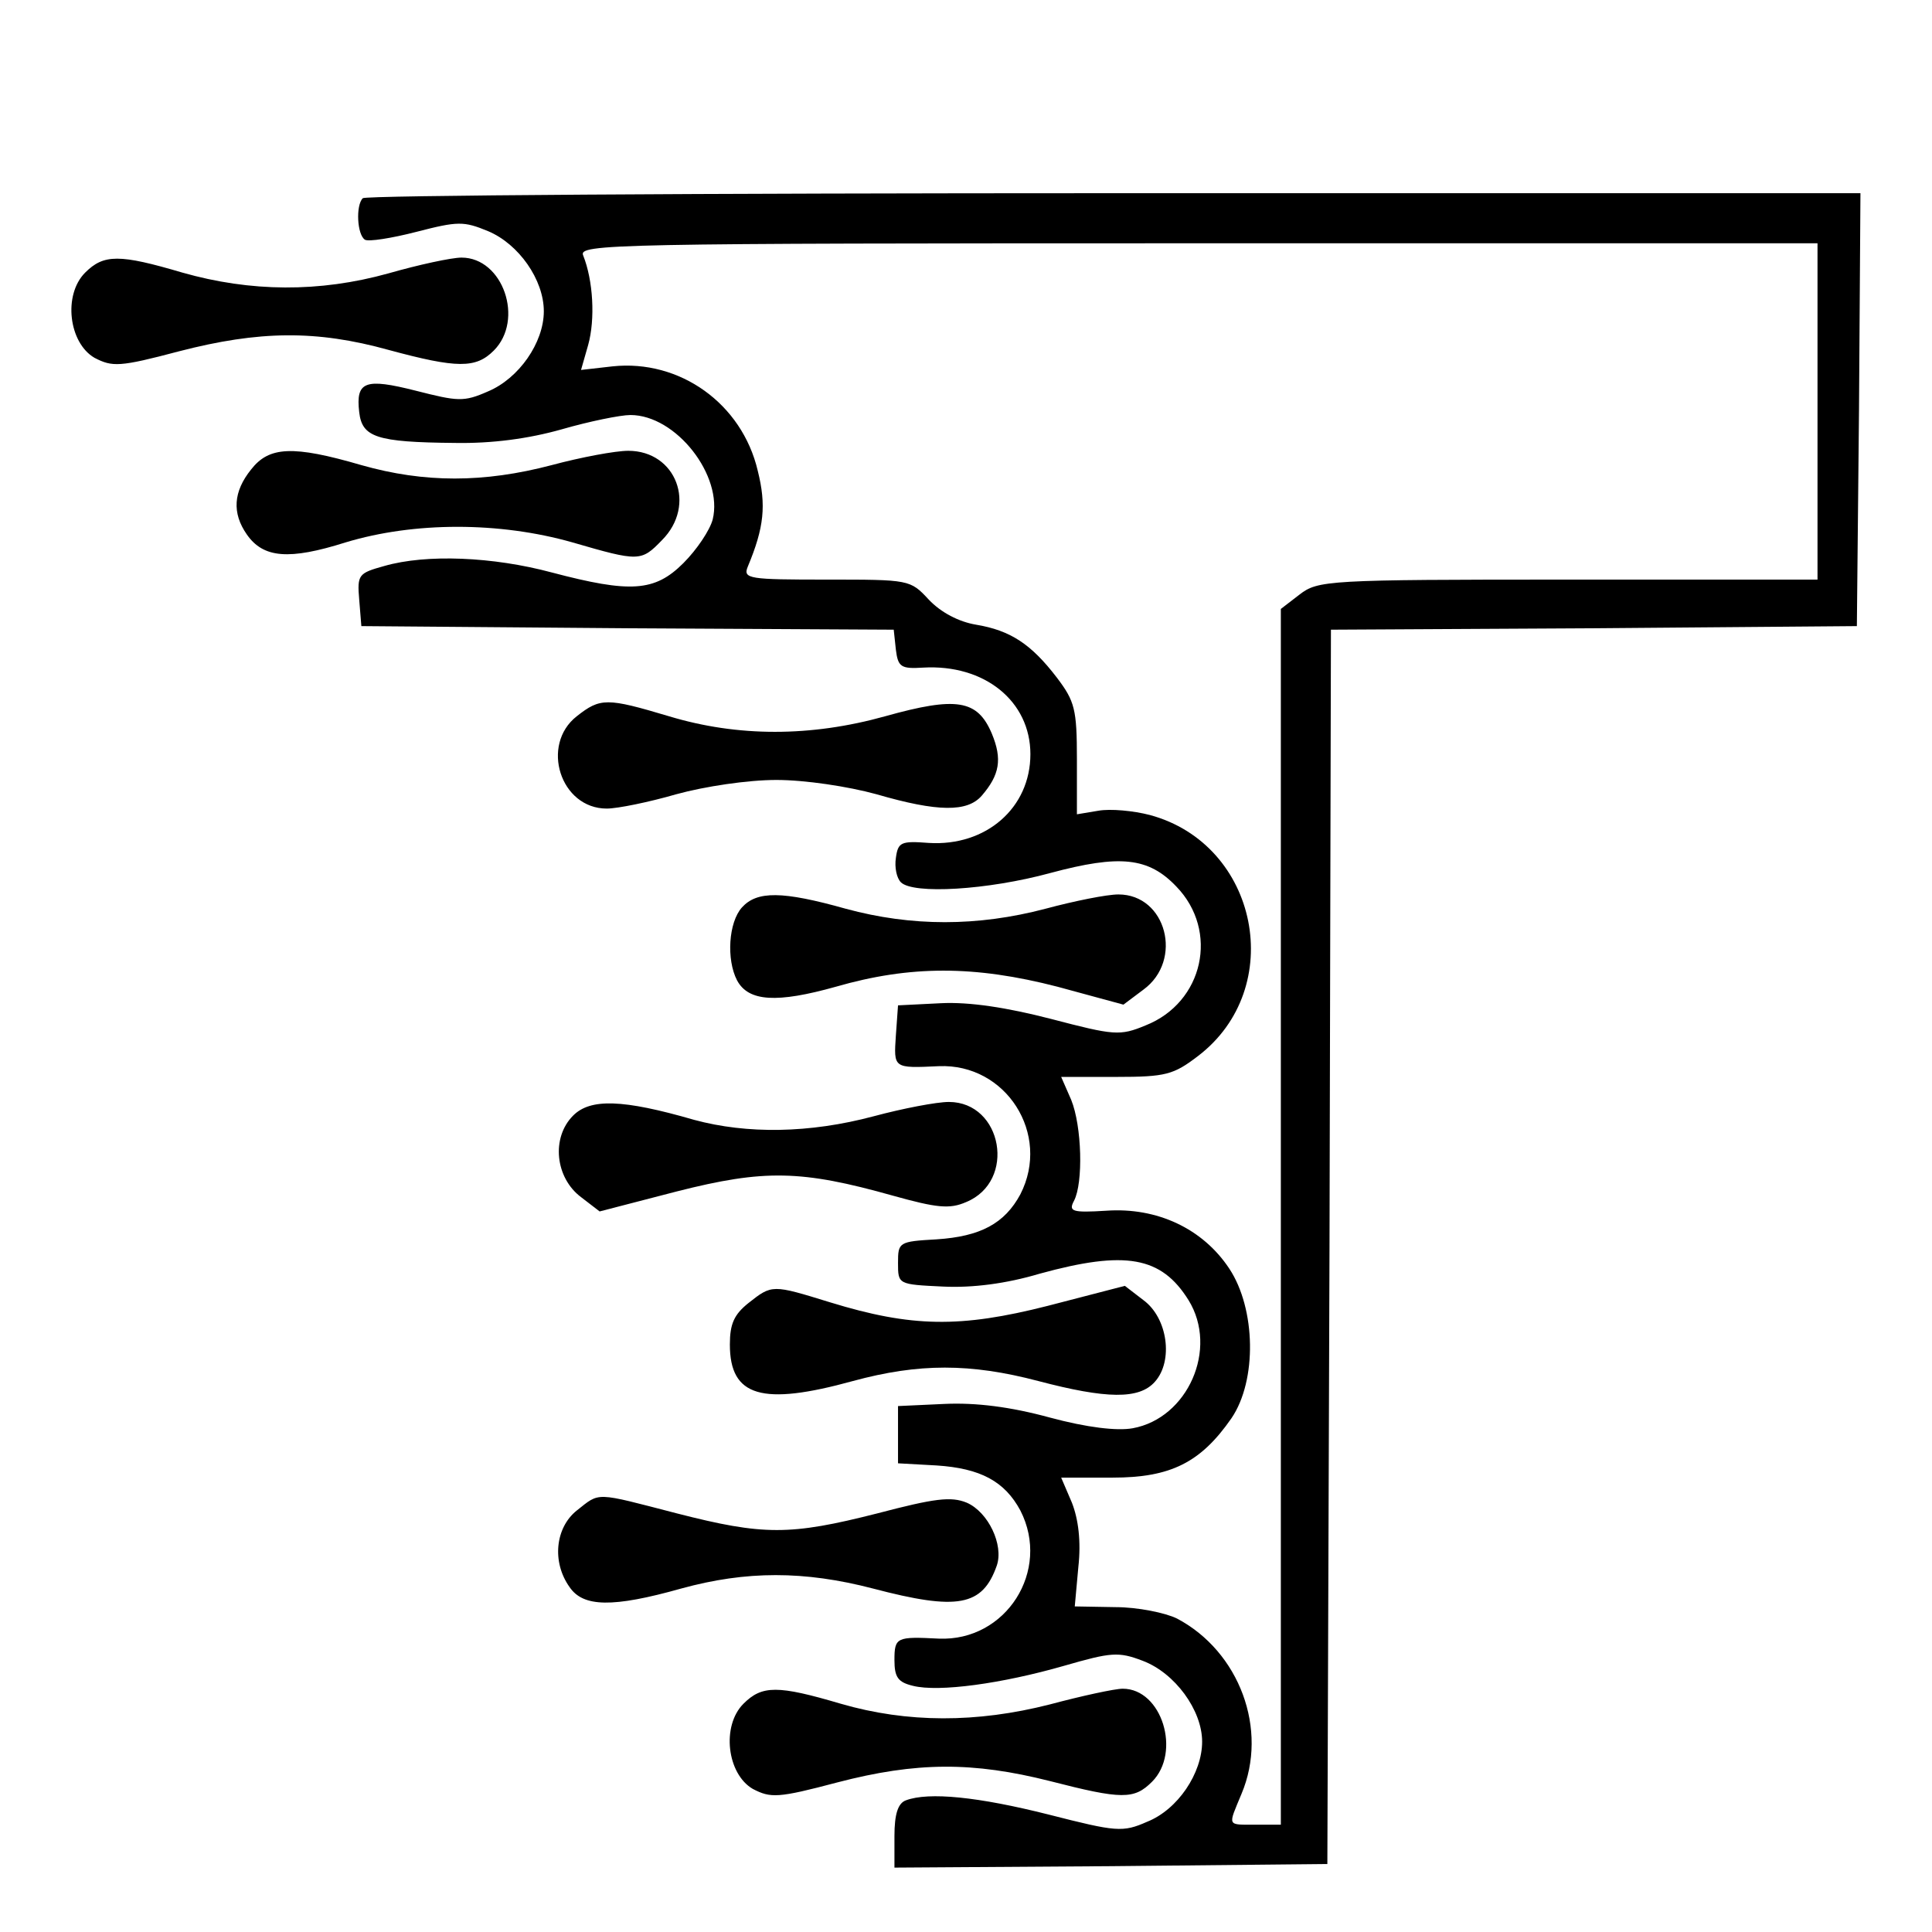
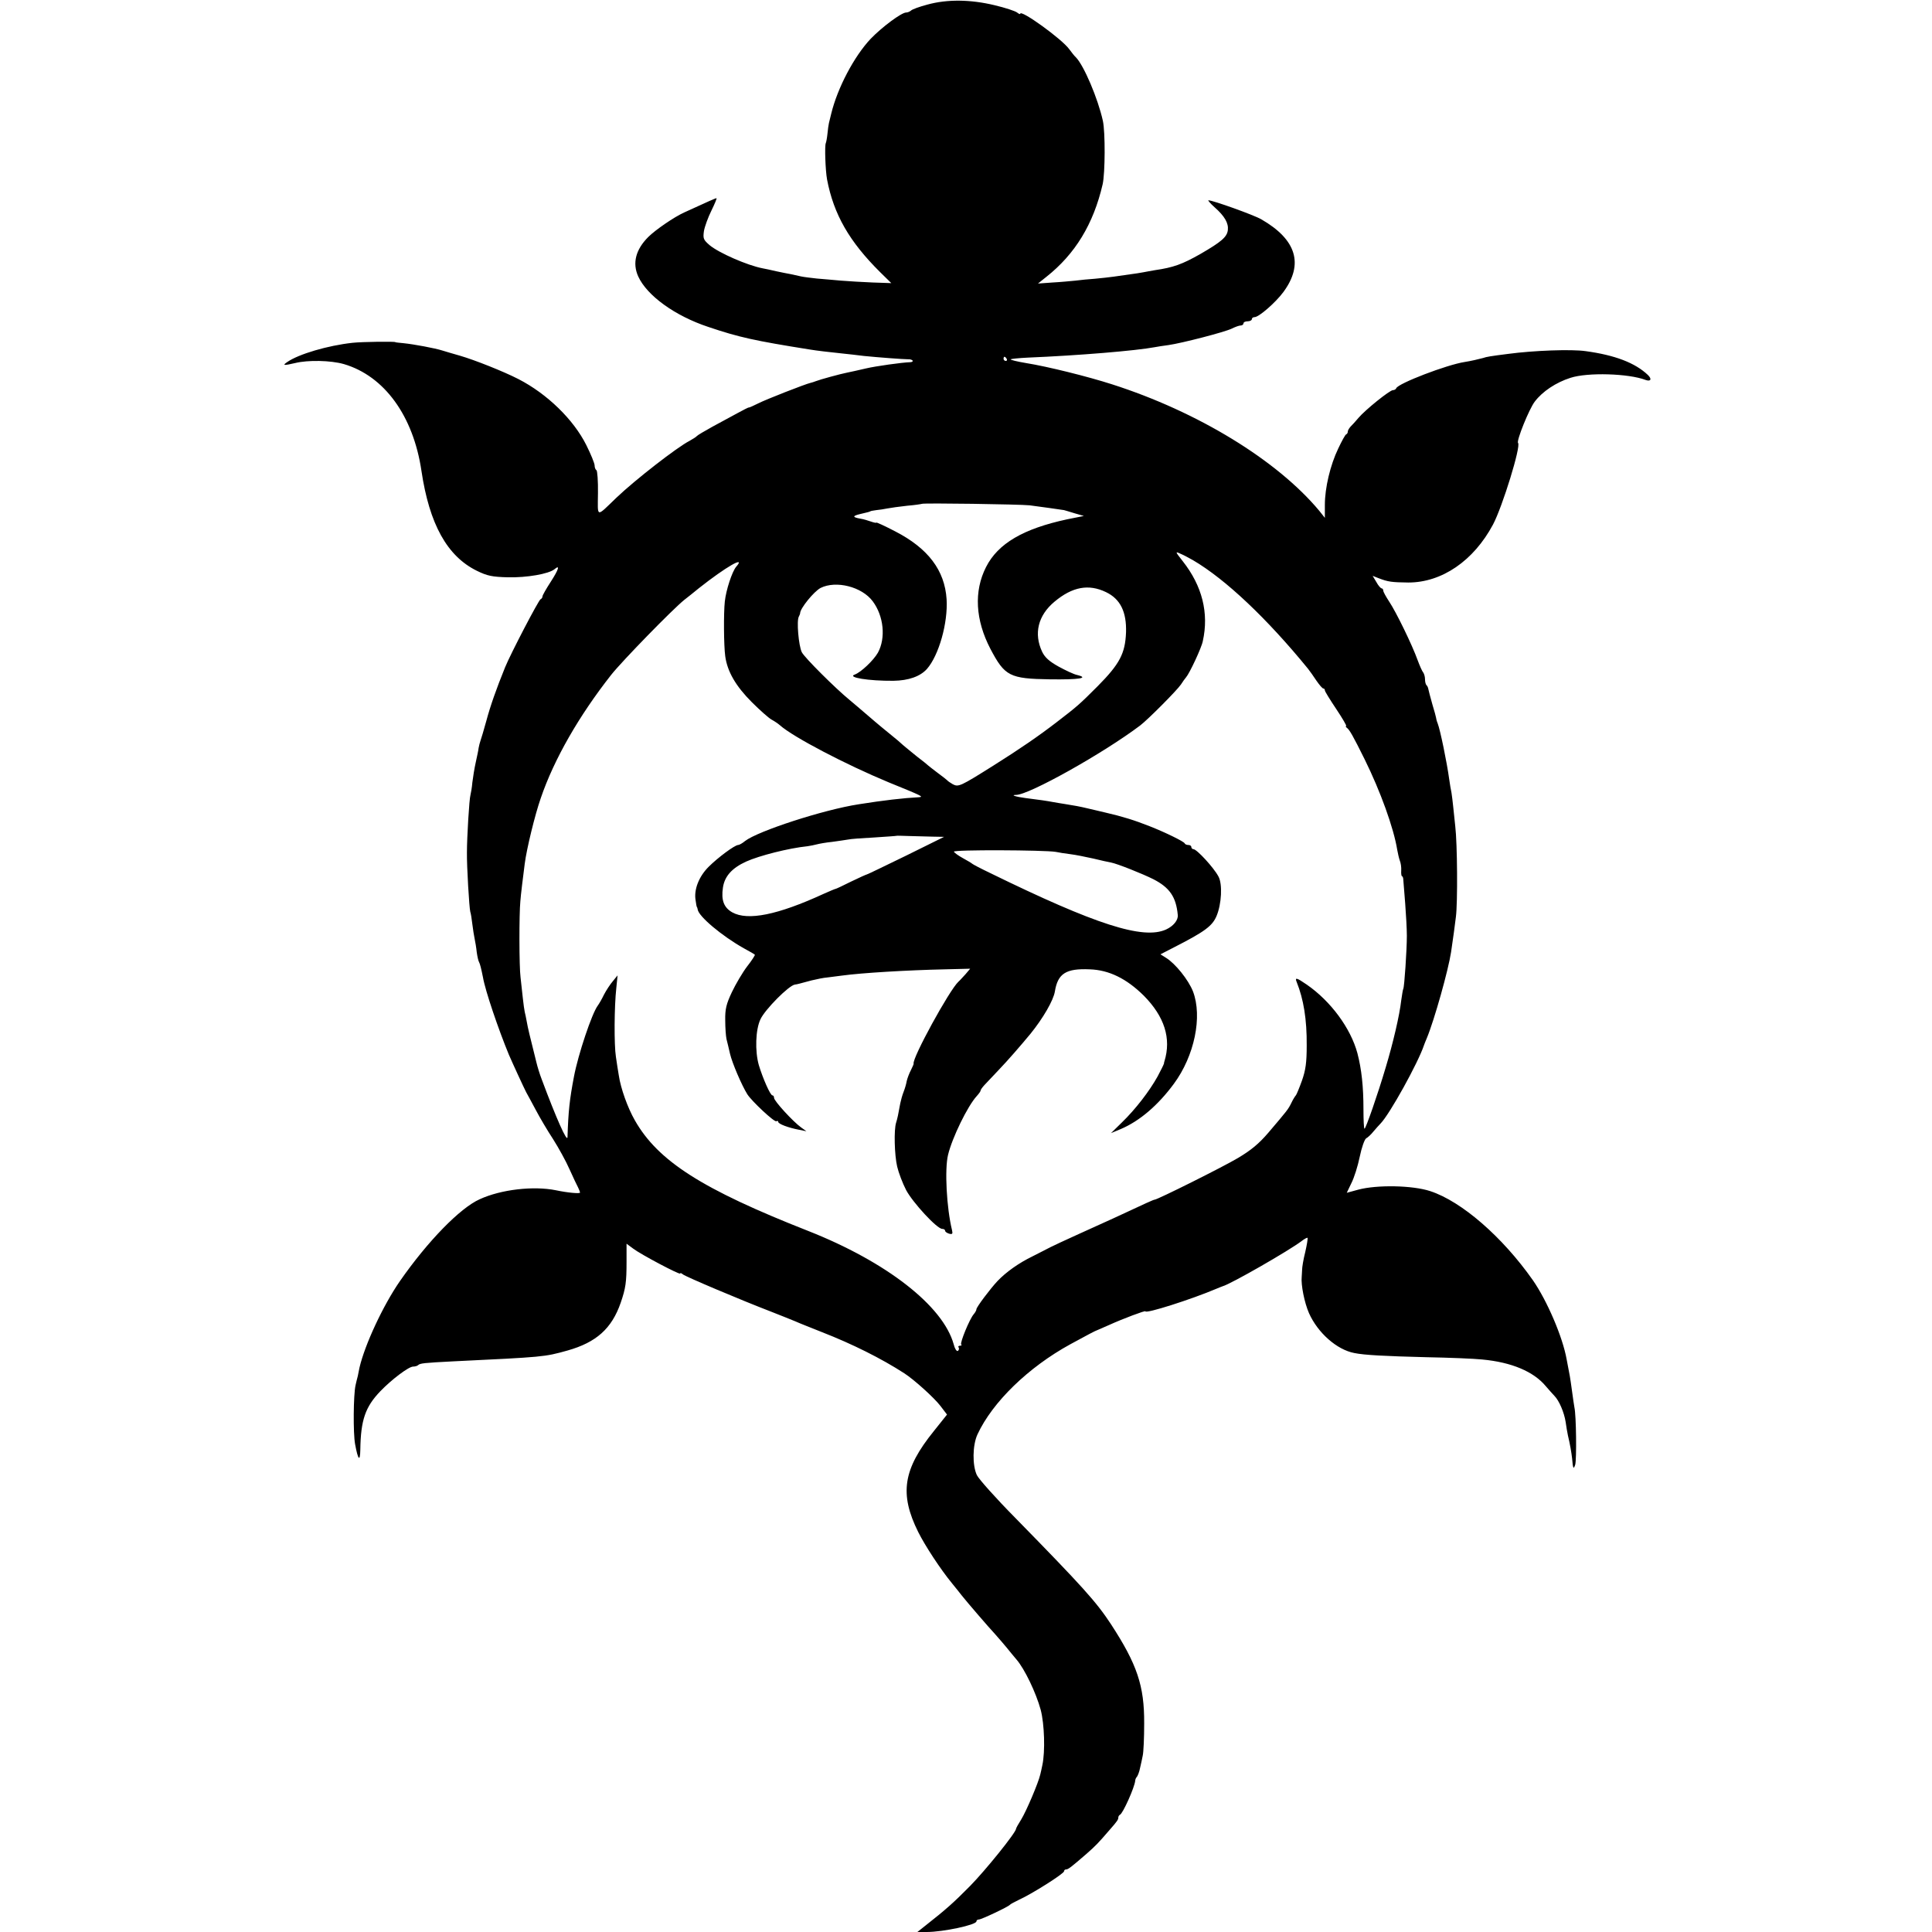
- <svg xmlns="http://www.w3.org/2000/svg" version="1.0" width="270pt" height="270pt" viewBox="0 0 270 270" preserveAspectRatio="xMidYMid meet">
-   <g transform="translate(0,270) scale(0.1,-0.1)" fill="#000000" stroke="none">
-     <path d="M507 2423 c-10 -10 -8 -51 3 -58 5 -3 37 2 72 11 58 15 66 15 100 1 43 -18 78 -68 78 -112 0 -44 -35 -94 -78 -112 -34 -15 -42 -14 -101 1 -71 18 -84 13 -79 -30 4 -35 24 -42 133 -43 53 -1 104 6 150 19 38 11 82 20 96 20 64 0 130 -85 115 -146 -4 -15 -22 -42 -41 -61 -40 -40 -74 -42 -184 -13 -82 22 -175 26 -234 9 -36 -10 -38 -12 -35 -47 l3 -37 372 -3 372 -2 3 -28 c3 -24 7 -27 38 -25 86 5 150 -47 150 -121 0 -75 -62 -129 -142 -124 -39 3 -43 1 -46 -21 -2 -13 1 -28 7 -34 17 -17 121 -11 209 13 97 26 137 22 176 -19 60 -62 38 -162 -43 -194 -36 -15 -44 -14 -132 9 -62 16 -114 24 -154 22 l-60 -3 -3 -42 c-3 -46 -4 -46 60 -43 94 4 157 -95 114 -179 -22 -41 -56 -59 -117 -63 -53 -3 -54 -4 -54 -33 0 -30 0 -30 63 -33 41 -2 88 4 135 18 120 33 170 24 208 -37 42 -68 -1 -165 -78 -179 -22 -4 -64 1 -116 15 -55 15 -103 21 -147 19 l-65 -3 0 -40 0 -40 54 -3 c61 -4 95 -22 117 -63 43 -84 -20 -183 -114 -179 -59 3 -62 2 -62 -30 0 -24 5 -31 26 -36 36 -9 124 3 211 28 66 19 76 20 110 7 45 -17 83 -69 83 -113 0 -44 -34 -95 -77 -112 -34 -15 -43 -14 -137 10 -99 25 -168 32 -200 20 -11 -4 -16 -19 -16 -50 l0 -44 303 2 302 3 3 862 2 863 368 2 367 3 3 303 2 302 -1043 0 c-574 0 -1047 -3 -1050 -7z m2033 -298 l0 -235 -349 0 c-337 0 -349 -1 -375 -21 l-26 -20 0 -850 0 -849 -35 0 c-41 0 -39 -3 -20 43 38 90 -3 199 -90 245 -16 8 -55 16 -86 16 l-57 1 5 55 c4 36 0 67 -9 90 l-15 35 72 0 c81 0 123 21 166 83 36 53 34 153 -3 209 -37 56 -101 86 -172 81 -48 -3 -53 -1 -45 14 13 25 11 104 -4 141 l-14 32 77 0 c69 0 80 3 114 29 125 95 85 296 -67 337 -23 6 -55 9 -72 6 l-30 -5 0 77 c0 70 -3 81 -28 114 -36 47 -65 66 -113 74 -24 4 -49 17 -66 35 -26 28 -27 28 -143 28 -108 0 -117 1 -110 18 23 55 26 86 14 134 -22 94 -109 156 -203 146 l-44 -5 10 35 c10 36 7 90 -7 125 -7 16 38 17 859 17 l866 0 0 -235z" />
-     <path d="M119 2319 c-31 -31 -23 -98 13 -119 25 -13 35 -13 118 9 112 29 192 30 293 2 96 -26 122 -26 147 -1 43 43 13 130 -45 130 -14 0 -60 -10 -102 -22 -97 -27 -193 -26 -288 1 -88 26 -110 26 -136 0z" />
-     <path d="M351 2044 c-25 -31 -27 -61 -6 -91 23 -33 59 -36 138 -11 96 29 215 29 317 0 93 -27 96 -27 125 3 49 49 20 125 -47 125 -18 0 -66 -9 -107 -20 -95 -25 -178 -25 -266 0 -96 28 -129 26 -154 -6z" />
-     <path d="M806 1699 c-51 -40 -23 -129 42 -129 15 0 59 9 97 20 40 11 100 20 140 20 40 0 100 -9 140 -20 86 -25 127 -25 147 -2 25 29 29 51 14 87 -20 47 -49 52 -149 24 -104 -29 -206 -29 -302 0 -87 26 -96 26 -129 0z" />
-     <path d="M1037 1432 c-19 -21 -22 -73 -7 -102 16 -30 56 -32 138 -9 104 30 194 30 310 0 l92 -25 28 21 c56 41 32 133 -35 133 -16 0 -61 -9 -102 -20 -95 -25 -187 -25 -279 0 -89 25 -124 25 -145 2z" />
-     <path d="M801 1141 c-31 -31 -25 -87 11 -114 l26 -20 108 28 c122 31 174 30 302 -6 61 -17 79 -19 102 -9 71 29 51 140 -24 140 -17 0 -64 -9 -105 -20 -90 -24 -177 -25 -251 -5 -100 29 -145 30 -169 6z" />
-     <path d="M1046 879 c-20 -16 -26 -29 -26 -58 0 -73 45 -86 172 -51 92 25 164 25 259 0 95 -25 141 -26 163 -1 26 29 18 89 -16 114 l-26 20 -108 -28 c-122 -31 -190 -30 -304 5 -81 25 -81 25 -114 -1z" />
-     <path d="M806 589 c-30 -24 -35 -72 -10 -107 19 -28 60 -29 156 -2 91 25 172 25 268 0 118 -31 153 -25 173 32 10 29 -12 75 -42 88 -22 9 -45 6 -125 -15 -122 -31 -159 -31 -280 0 -116 30 -107 30 -140 4z" />
-     <path d="M1039 319 c-31 -31 -23 -98 13 -119 25 -13 35 -13 118 9 111 29 190 29 297 2 101 -26 118 -26 143 -1 41 41 14 130 -41 130 -11 0 -57 -10 -102 -22 -102 -26 -199 -26 -292 1 -88 26 -110 26 -136 0z" />
+ <svg xmlns="http://www.w3.org/2000/svg" version="1.0" width="926pt" height="926pt" viewBox="0 0 926 926" preserveAspectRatio="xMidYMid meet">
+   <g transform="translate(0,926) scale(0.1,-0.1)" fill="#000000" stroke="none">
+     <path d="M4445 9238 c-38 -10 -74 -23 -79 -29 -6 -5 -16 -9 -23 -9 -22 0 -115 -69 -170 -126 -80 -85 -159 -236 -189 -359 -4 -16 -9 -37 -11 -45 -2 -8 -5 -31 -7 -51 -2 -20 -6 -41 -8 -45 -6 -12 -2 -130 6 -174 32 -168 107 -298 254 -444 l54 -53 -89 3 c-48 2 -117 6 -153 9 -36 3 -87 8 -115 10 -27 3 -61 7 -75 10 -14 3 -36 8 -50 11 -14 2 -45 9 -70 14 -25 6 -54 12 -65 14 -73 14 -210 74 -254 111 -30 26 -32 32 -27 68 4 22 20 66 36 98 16 33 27 59 24 59 -5 0 -36 -14 -154 -68 -49 -22 -139 -84 -173 -118 -60 -60 -77 -125 -48 -189 42 -92 176 -189 336 -242 148 -50 222 -66 485 -108 36 -6 97 -13 155 -19 28 -3 75 -8 105 -12 69 -7 190 -16 212 -16 10 1 20 -3 22 -6 3 -4 -3 -8 -12 -8 -37 -1 -166 -19 -212 -30 -48 -11 -65 -15 -90 -20 -31 -6 -130 -33 -150 -41 -8 -3 -19 -7 -25 -8 -26 -6 -215 -80 -250 -98 -22 -11 -42 -20 -45 -20 -3 1 -27 -12 -55 -27 -27 -15 -81 -44 -120 -65 -38 -21 -72 -41 -75 -45 -3 -4 -19 -14 -35 -23 -59 -30 -261 -187 -350 -272 -100 -96 -90 -98 -89 21 1 58 -3 107 -7 110 -5 3 -9 13 -9 23 0 10 -18 54 -40 98 -61 122 -187 245 -325 316 -72 37 -211 92 -280 112 -33 9 -71 21 -85 25 -34 11 -136 30 -185 35 -22 2 -40 4 -40 5 0 4 -158 2 -205 -3 -119 -13 -258 -54 -313 -92 -25 -17 -18 -18 38 -5 61 15 170 13 233 -5 194 -57 333 -248 372 -512 38 -255 123 -409 266 -479 49 -24 72 -29 149 -31 89 -2 195 16 223 39 27 23 20 -1 -18 -60 -22 -34 -40 -65 -40 -71 0 -5 -4 -11 -9 -13 -9 -3 -144 -262 -170 -326 -43 -106 -71 -186 -90 -257 -12 -44 -25 -87 -28 -95 -3 -8 -7 -24 -9 -35 -1 -11 -8 -42 -14 -70 -6 -27 -13 -70 -16 -95 -2 -25 -7 -52 -9 -60 -6 -18 -17 -205 -17 -275 -1 -68 11 -266 16 -285 3 -8 7 -35 10 -60 3 -25 8 -56 11 -70 3 -14 8 -43 10 -64 3 -21 8 -43 11 -47 5 -9 11 -34 19 -74 11 -64 74 -249 124 -370 19 -44 73 -161 83 -180 6 -11 27 -49 46 -85 19 -36 56 -99 83 -140 26 -41 62 -106 79 -145 17 -38 36 -78 41 -87 5 -10 9 -21 9 -24 0 -6 -58 -1 -115 11 -108 22 -264 4 -366 -43 -94 -42 -249 -201 -382 -392 -81 -117 -168 -304 -194 -415 -2 -11 -6 -29 -8 -40 -3 -11 -8 -31 -11 -45 -10 -45 -12 -228 -2 -282 14 -76 24 -87 25 -26 2 142 24 205 96 280 55 57 136 118 157 118 9 0 20 3 24 7 9 9 30 11 166 18 436 21 439 21 550 52 138 39 212 105 255 229 24 70 28 98 28 196 l0 87 31 -23 c38 -29 226 -128 226 -120 0 4 6 2 13 -4 13 -11 278 -123 421 -178 49 -19 103 -41 120 -48 17 -8 74 -30 126 -51 146 -57 284 -126 394 -197 48 -31 144 -118 173 -156 l32 -42 -63 -79 c-148 -183 -166 -301 -75 -484 33 -66 107 -179 163 -247 20 -25 40 -49 44 -55 26 -33 132 -156 162 -188 19 -22 44 -50 55 -64 11 -14 32 -39 47 -57 39 -45 94 -160 116 -241 18 -68 22 -200 8 -265 -3 -14 -7 -34 -10 -45 -9 -40 -67 -176 -91 -215 -14 -22 -25 -42 -25 -45 0 -18 -148 -201 -221 -275 -78 -79 -115 -112 -213 -189 l-39 -31 45 0 c78 0 238 34 238 51 0 5 5 9 12 9 12 0 139 60 148 70 3 4 23 14 45 25 62 28 215 125 215 136 0 5 4 9 10 9 10 0 24 11 98 75 43 38 55 50 110 114 38 43 42 50 42 60 0 5 4 11 8 13 14 6 70 131 73 163 0 6 4 15 9 20 4 6 11 24 14 40 4 17 10 44 13 60 4 17 7 86 7 155 1 180 -34 283 -159 475 -71 108 -134 178 -458 509 -93 94 -176 187 -185 206 -22 47 -21 143 3 195 72 155 244 322 445 432 73 40 124 67 130 68 3 1 28 12 55 24 66 30 175 71 175 66 0 -13 220 57 340 108 14 6 27 11 30 12 38 10 319 171 379 217 13 10 26 17 28 15 2 -2 -3 -33 -11 -68 -9 -35 -15 -73 -15 -84 -1 -11 -1 -27 -2 -35 -4 -38 13 -124 35 -174 42 -94 133 -175 217 -191 48 -10 148 -15 344 -20 110 -2 231 -7 269 -11 141 -13 247 -58 305 -128 14 -17 33 -37 41 -46 23 -23 47 -80 54 -125 3 -22 8 -51 11 -65 10 -41 17 -83 20 -110 4 -49 7 -55 15 -30 7 25 5 236 -4 275 -2 11 -7 45 -11 75 -4 30 -9 64 -11 75 -2 11 -9 46 -15 79 -19 108 -94 282 -162 380 -146 208 -342 378 -492 427 -85 28 -255 31 -345 7 l-55 -15 22 46 c13 25 31 82 40 126 9 44 23 84 31 89 8 4 24 19 35 33 12 14 27 31 34 38 44 45 180 291 208 375 1 3 7 19 14 35 36 87 103 326 116 412 12 81 16 113 23 168 9 68 7 352 -3 435 -3 30 -8 73 -10 95 -2 22 -6 51 -8 65 -3 14 -8 43 -11 65 -11 81 -43 236 -55 267 -5 12 -8 25 -8 28 0 3 -8 32 -18 65 -9 33 -18 65 -19 72 -1 7 -5 16 -9 19 -4 4 -7 17 -7 29 0 11 -4 25 -8 31 -5 5 -17 32 -27 59 -26 73 -104 233 -137 282 -15 23 -28 46 -28 52 0 6 -4 11 -8 11 -4 0 -16 13 -25 30 l-18 30 28 -11 c46 -18 64 -20 143 -21 161 0 313 104 406 278 45 85 135 376 120 391 -9 9 53 163 80 198 37 49 102 92 171 114 82 27 279 21 360 -10 25 -9 32 4 11 24 -61 58 -158 95 -298 114 -69 10 -250 3 -370 -13 -87 -11 -105 -14 -122 -20 -18 -5 -61 -15 -88 -19 -85 -13 -320 -103 -328 -126 -2 -5 -9 -9 -16 -9 -15 0 -132 -94 -165 -133 -13 -16 -31 -35 -38 -42 -7 -8 -13 -18 -13 -23 0 -6 -3 -12 -8 -14 -4 -1 -21 -32 -38 -68 -38 -79 -64 -188 -64 -270 l0 -62 -27 34 c-202 242 -581 474 -993 606 -115 37 -307 85 -413 102 -42 7 -75 15 -73 18 3 2 40 6 83 8 241 10 518 33 608 50 11 2 40 7 65 10 64 9 269 62 304 79 16 8 35 15 43 15 7 0 13 5 13 10 0 6 9 10 20 10 11 0 20 5 20 10 0 6 6 10 13 10 21 0 101 70 138 120 99 134 63 252 -106 349 -34 20 -232 91 -253 91 -4 0 9 -15 29 -33 49 -43 68 -77 64 -110 -4 -33 -31 -56 -131 -114 -88 -50 -130 -65 -219 -78 -16 -3 -41 -7 -55 -10 -14 -3 -43 -7 -65 -10 -22 -3 -57 -8 -77 -11 -20 -3 -60 -7 -90 -10 -29 -2 -71 -6 -93 -9 -22 -2 -71 -7 -110 -9 l-70 -5 40 32 c138 109 226 253 270 444 12 53 13 250 1 304 -24 108 -91 265 -129 304 -7 6 -21 24 -32 39 -35 49 -235 193 -235 170 0 -3 -7 -1 -15 6 -9 7 -57 23 -108 35 -116 28 -228 29 -322 3z m380 -1698 c3 -5 1 -10 -4 -10 -6 0 -11 5 -11 10 0 6 2 10 4 10 3 0 8 -4 11 -10z m110 -702 c39 -5 155 -21 165 -23 3 -1 25 -7 50 -15 l45 -13 -80 -16 c-210 -45 -332 -116 -389 -229 -59 -116 -51 -254 21 -392 69 -131 92 -143 285 -146 140 -2 191 6 130 21 -15 3 -55 22 -88 40 -45 25 -66 44 -79 71 -41 87 -20 174 59 240 86 72 164 86 247 46 69 -33 99 -95 96 -193 -4 -101 -30 -151 -136 -258 -89 -89 -96 -95 -196 -172 -87 -67 -176 -128 -303 -208 -159 -100 -168 -104 -195 -90 -12 7 -24 15 -27 19 -3 3 -23 19 -45 35 -22 17 -42 32 -45 35 -3 3 -27 23 -55 44 -27 22 -58 47 -67 55 -9 9 -34 30 -54 46 -21 17 -70 57 -109 91 -38 33 -81 69 -94 80 -66 54 -215 202 -228 228 -15 30 -26 152 -14 171 3 6 6 13 6 16 0 23 66 104 98 121 74 37 198 6 250 -64 53 -71 63 -176 25 -246 -21 -37 -81 -94 -111 -105 -39 -14 67 -31 185 -30 73 1 129 21 161 57 57 65 101 221 94 334 -9 139 -89 244 -246 325 -50 26 -91 45 -91 42 0 -2 -11 0 -25 5 -14 5 -37 12 -51 14 -39 7 -39 13 -2 22 18 4 36 9 41 10 4 1 8 3 10 4 1 1 13 3 27 5 14 1 38 5 53 8 15 3 58 9 95 13 37 3 68 8 70 9 5 5 471 -2 517 -7z m783 -263 c157 -92 356 -281 551 -520 9 -11 27 -37 41 -58 14 -20 28 -37 33 -37 4 0 7 -4 7 -9 0 -5 25 -45 55 -90 30 -45 51 -81 47 -81 -4 0 -2 -4 3 -8 13 -9 30 -39 86 -152 75 -152 139 -328 156 -434 3 -16 8 -39 12 -50 5 -12 8 -33 7 -48 -1 -16 1 -28 4 -28 3 0 6 -8 6 -17 1 -10 5 -61 9 -113 4 -52 8 -122 8 -155 0 -69 -12 -245 -17 -254 -2 -3 -6 -28 -10 -56 -8 -71 -39 -204 -74 -320 -39 -132 -96 -295 -102 -295 -3 0 -5 42 -5 92 0 111 -9 193 -29 270 -32 119 -127 249 -243 329 -48 33 -58 36 -48 12 33 -82 49 -179 48 -303 0 -83 -5 -119 -23 -170 -13 -36 -26 -67 -29 -70 -3 -3 -13 -18 -21 -35 -16 -33 -20 -37 -110 -143 -46 -54 -84 -85 -146 -122 -74 -44 -387 -200 -400 -200 -5 0 -36 -14 -199 -90 -22 -10 -94 -43 -161 -73 -66 -30 -129 -59 -140 -65 -10 -5 -48 -25 -84 -43 -68 -33 -128 -76 -169 -119 -34 -36 -101 -125 -101 -135 0 -5 -6 -16 -13 -24 -20 -23 -67 -138 -60 -145 4 -3 1 -6 -6 -6 -7 0 -10 -4 -6 -9 3 -5 1 -12 -4 -16 -6 -3 -15 11 -20 32 -51 184 -322 395 -697 543 -509 200 -720 335 -831 530 -35 61 -68 154 -77 215 -4 22 -10 63 -14 90 -9 57 -8 241 2 330 l6 60 -22 -27 c-13 -15 -32 -44 -43 -65 -10 -21 -24 -45 -30 -53 -28 -37 -94 -234 -114 -340 -21 -110 -27 -166 -31 -290 -1 -29 -54 90 -124 278 -9 23 -20 59 -25 80 -33 132 -41 165 -46 194 -3 18 -8 40 -10 48 -2 8 -6 38 -9 65 -3 28 -8 73 -11 100 -7 53 -7 305 -1 365 2 29 13 119 21 180 9 71 49 235 77 315 64 187 183 394 337 590 52 66 297 317 351 360 14 11 46 36 70 56 129 102 228 159 178 102 -19 -23 -48 -110 -54 -166 -6 -55 -5 -211 2 -262 10 -74 51 -144 127 -220 39 -39 82 -77 95 -84 13 -7 31 -19 40 -27 64 -57 317 -189 522 -274 160 -65 168 -69 145 -71 -76 -4 -171 -15 -290 -34 -168 -26 -482 -128 -544 -176 -13 -11 -28 -19 -33 -19 -16 0 -97 -60 -142 -105 -46 -46 -71 -109 -62 -160 2 -17 5 -31 6 -32 2 -2 3 -7 4 -12 4 -33 116 -127 221 -186 28 -15 52 -29 53 -31 2 -1 -14 -27 -37 -56 -22 -29 -55 -85 -73 -123 -27 -57 -33 -82 -32 -135 0 -36 3 -76 6 -90 4 -14 11 -46 17 -71 10 -43 56 -151 83 -194 22 -34 130 -135 139 -129 5 3 9 1 9 -3 0 -10 48 -28 100 -38 l35 -7 -25 18 c-38 27 -130 127 -130 142 0 6 -3 12 -8 12 -10 0 -46 82 -65 145 -19 67 -16 170 8 220 22 47 136 162 165 166 3 0 12 2 20 4 8 2 35 9 60 16 25 6 59 13 75 14 17 2 48 6 70 9 95 13 312 26 493 30 l122 3 -22 -26 c-13 -14 -28 -31 -34 -36 -43 -39 -223 -368 -215 -393 1 -1 -5 -15 -13 -31 -8 -15 -17 -39 -20 -52 -2 -13 -9 -37 -15 -52 -6 -15 -13 -40 -16 -55 -9 -51 -14 -74 -20 -93 -11 -34 -8 -154 5 -210 7 -30 26 -80 43 -113 32 -60 148 -186 173 -186 8 0 14 -4 14 -9 0 -5 9 -11 19 -14 16 -4 18 -1 14 17 -26 106 -36 292 -19 361 20 83 94 234 137 281 10 11 19 23 19 27 0 4 8 15 18 26 9 10 40 42 68 72 46 48 104 115 153 174 60 74 110 160 117 203 14 86 53 111 167 106 92 -3 176 -44 259 -126 99 -100 133 -205 99 -315 -1 -2 -2 -6 -2 -10 -1 -5 -15 -33 -31 -63 -39 -70 -105 -156 -171 -220 l-52 -51 48 20 c89 38 177 113 253 216 99 134 138 322 92 443 -22 56 -85 134 -129 161 l-27 17 66 34 c147 75 183 102 203 150 24 57 29 153 9 189 -22 42 -104 131 -120 131 -5 0 -10 5 -10 10 0 6 -6 10 -14 10 -8 0 -16 3 -18 8 -4 9 -94 53 -168 82 -73 29 -132 47 -210 65 -36 9 -74 17 -85 20 -37 9 -70 15 -109 21 -21 3 -48 8 -60 10 -26 5 -66 11 -131 19 -46 6 -74 15 -45 15 62 0 419 200 595 333 39 30 176 168 195 196 8 13 20 29 25 35 16 18 74 141 80 173 30 135 -3 265 -96 383 -37 47 -37 48 -11 36 15 -6 42 -21 60 -31z m-1248 -1325 l55 -1 -182 -90 c-101 -49 -185 -90 -188 -90 -2 0 -36 -15 -75 -34 -38 -19 -72 -35 -74 -35 -3 0 -29 -11 -58 -24 -222 -102 -364 -130 -438 -89 -41 23 -54 59 -45 119 8 54 43 93 110 124 64 29 206 65 295 74 14 2 34 6 45 9 11 3 44 9 74 12 30 4 63 9 75 11 12 3 68 7 126 10 58 4 106 7 107 8 1 1 28 0 60 -1 32 -1 83 -2 113 -3z m590 -73 c14 -3 45 -8 70 -11 25 -3 74 -13 110 -21 36 -9 74 -17 85 -19 31 -6 151 -54 203 -80 78 -40 109 -85 117 -171 3 -25 -21 -54 -56 -70 -110 -50 -337 23 -844 271 -44 21 -82 41 -85 44 -3 3 -23 15 -45 27 -22 12 -41 26 -43 31 -3 10 434 8 488 -1z" />
  </g>
</svg>
